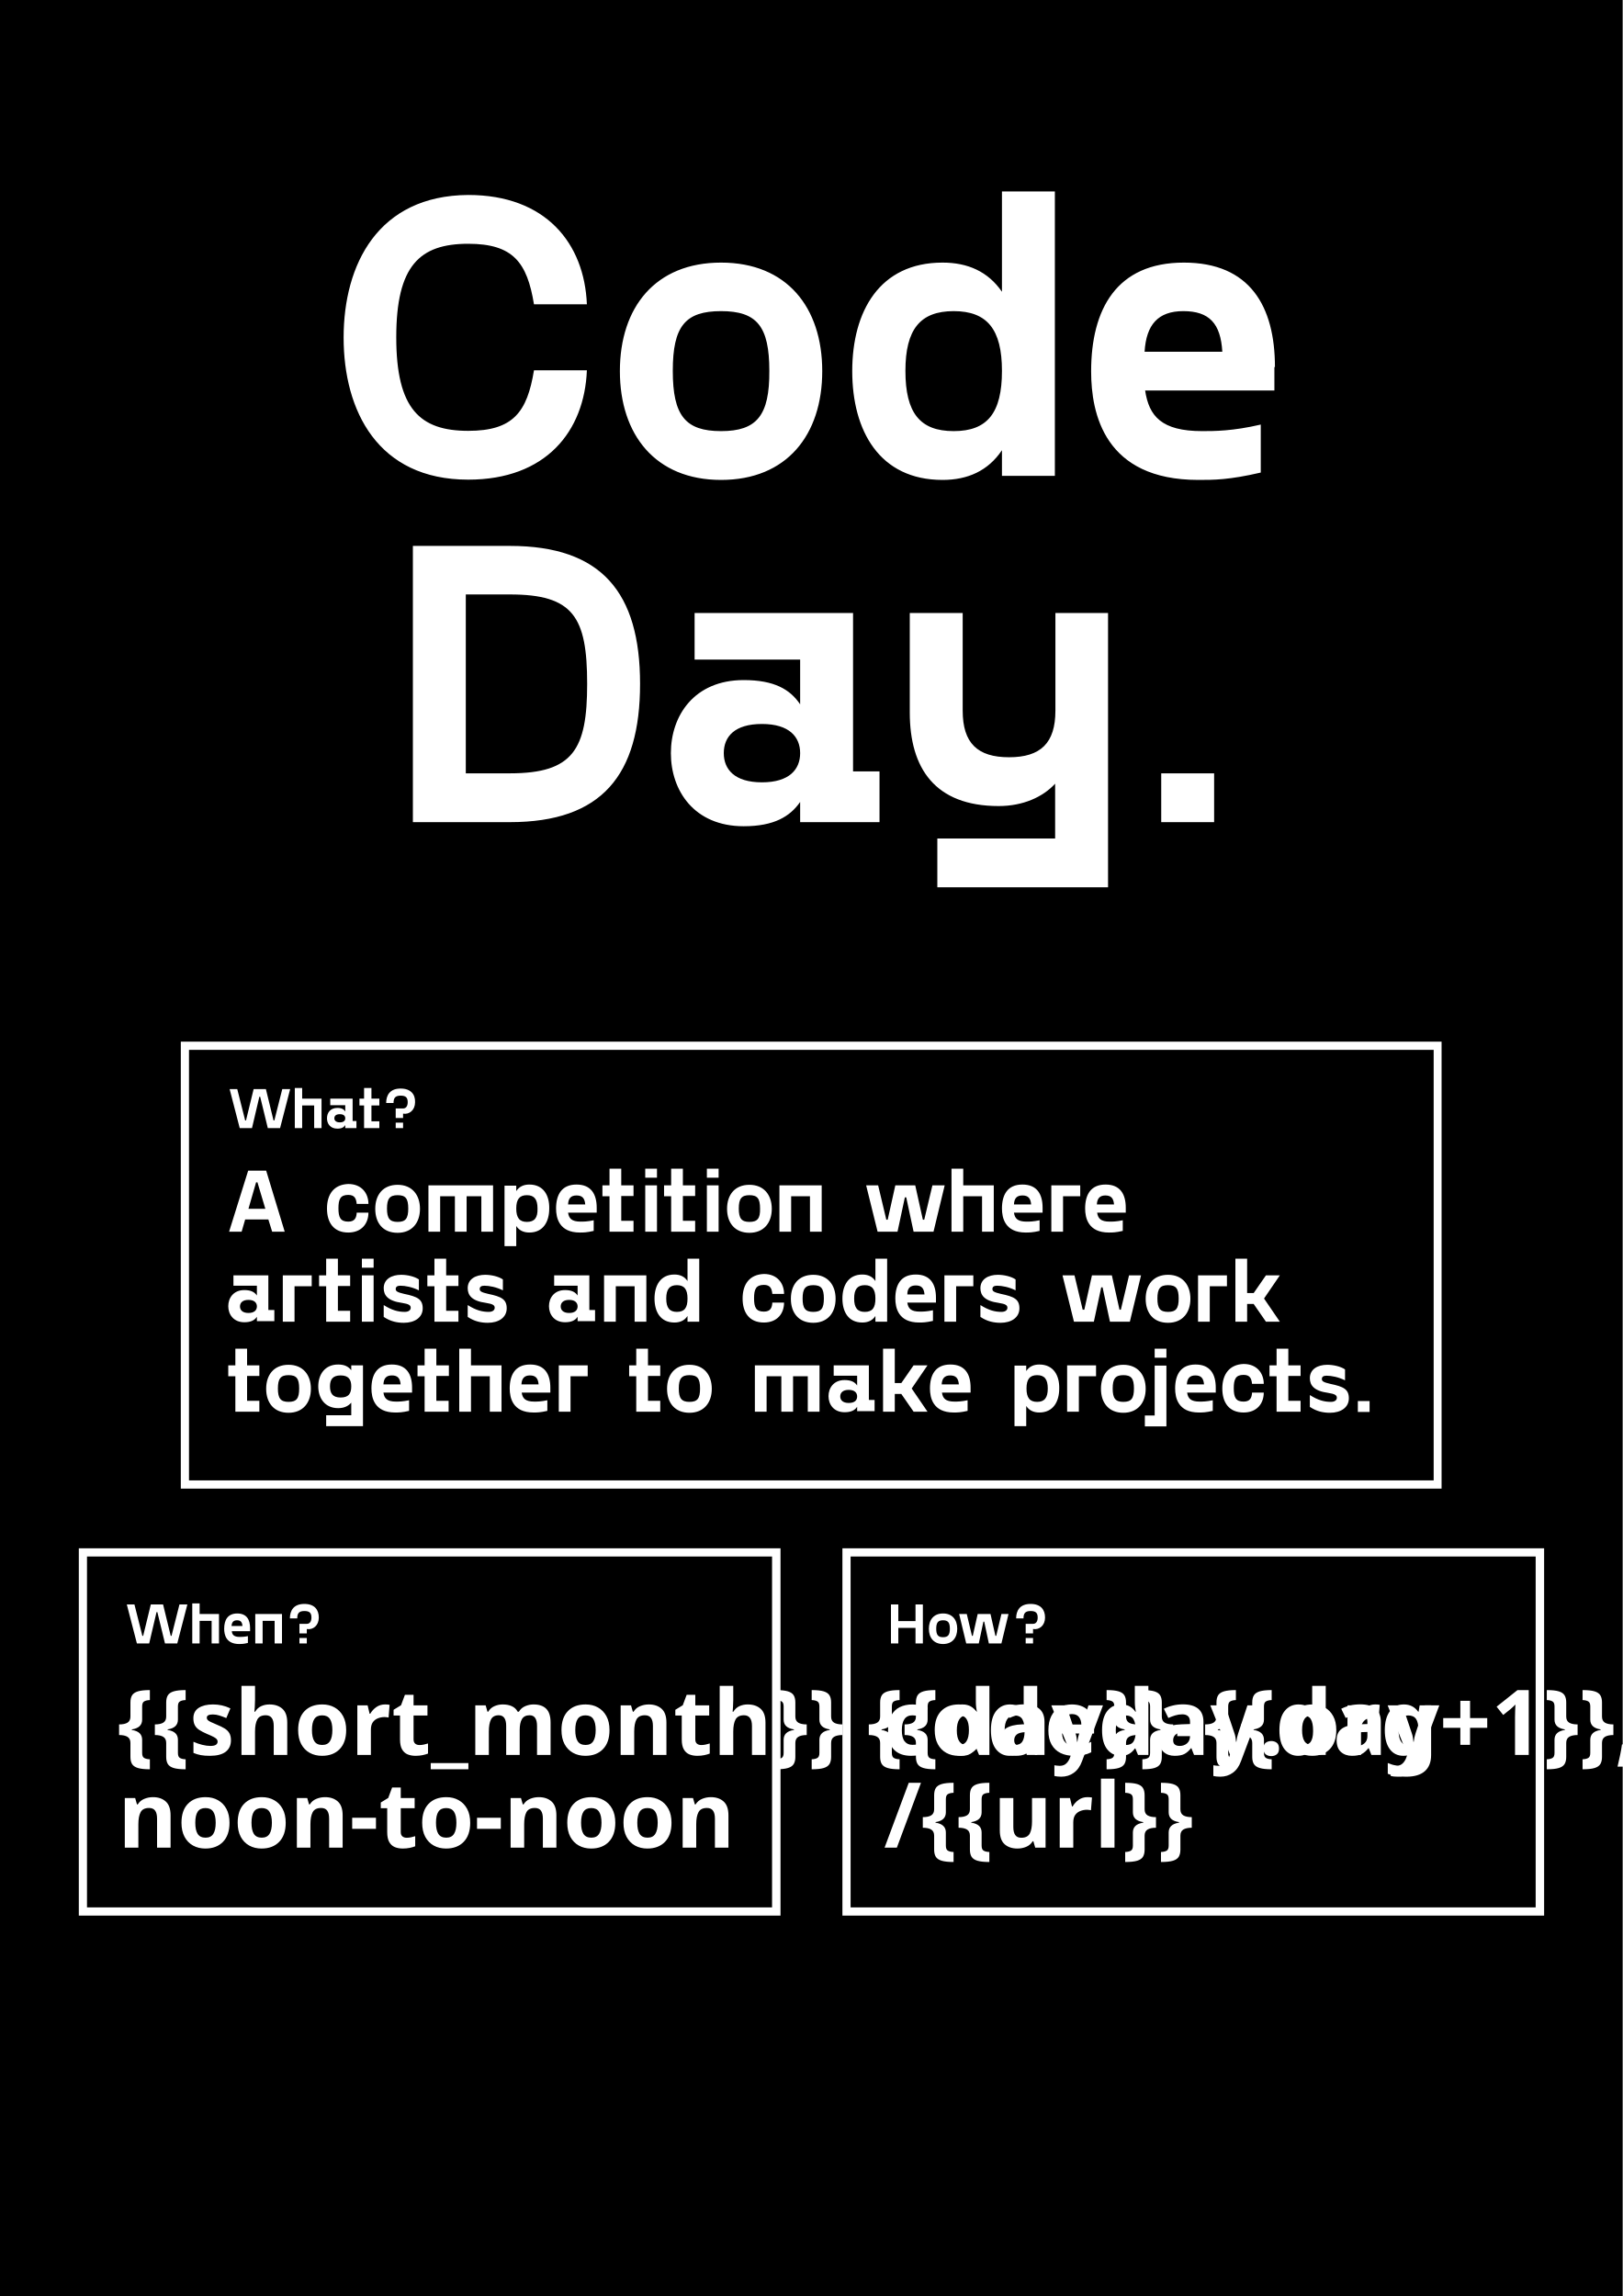
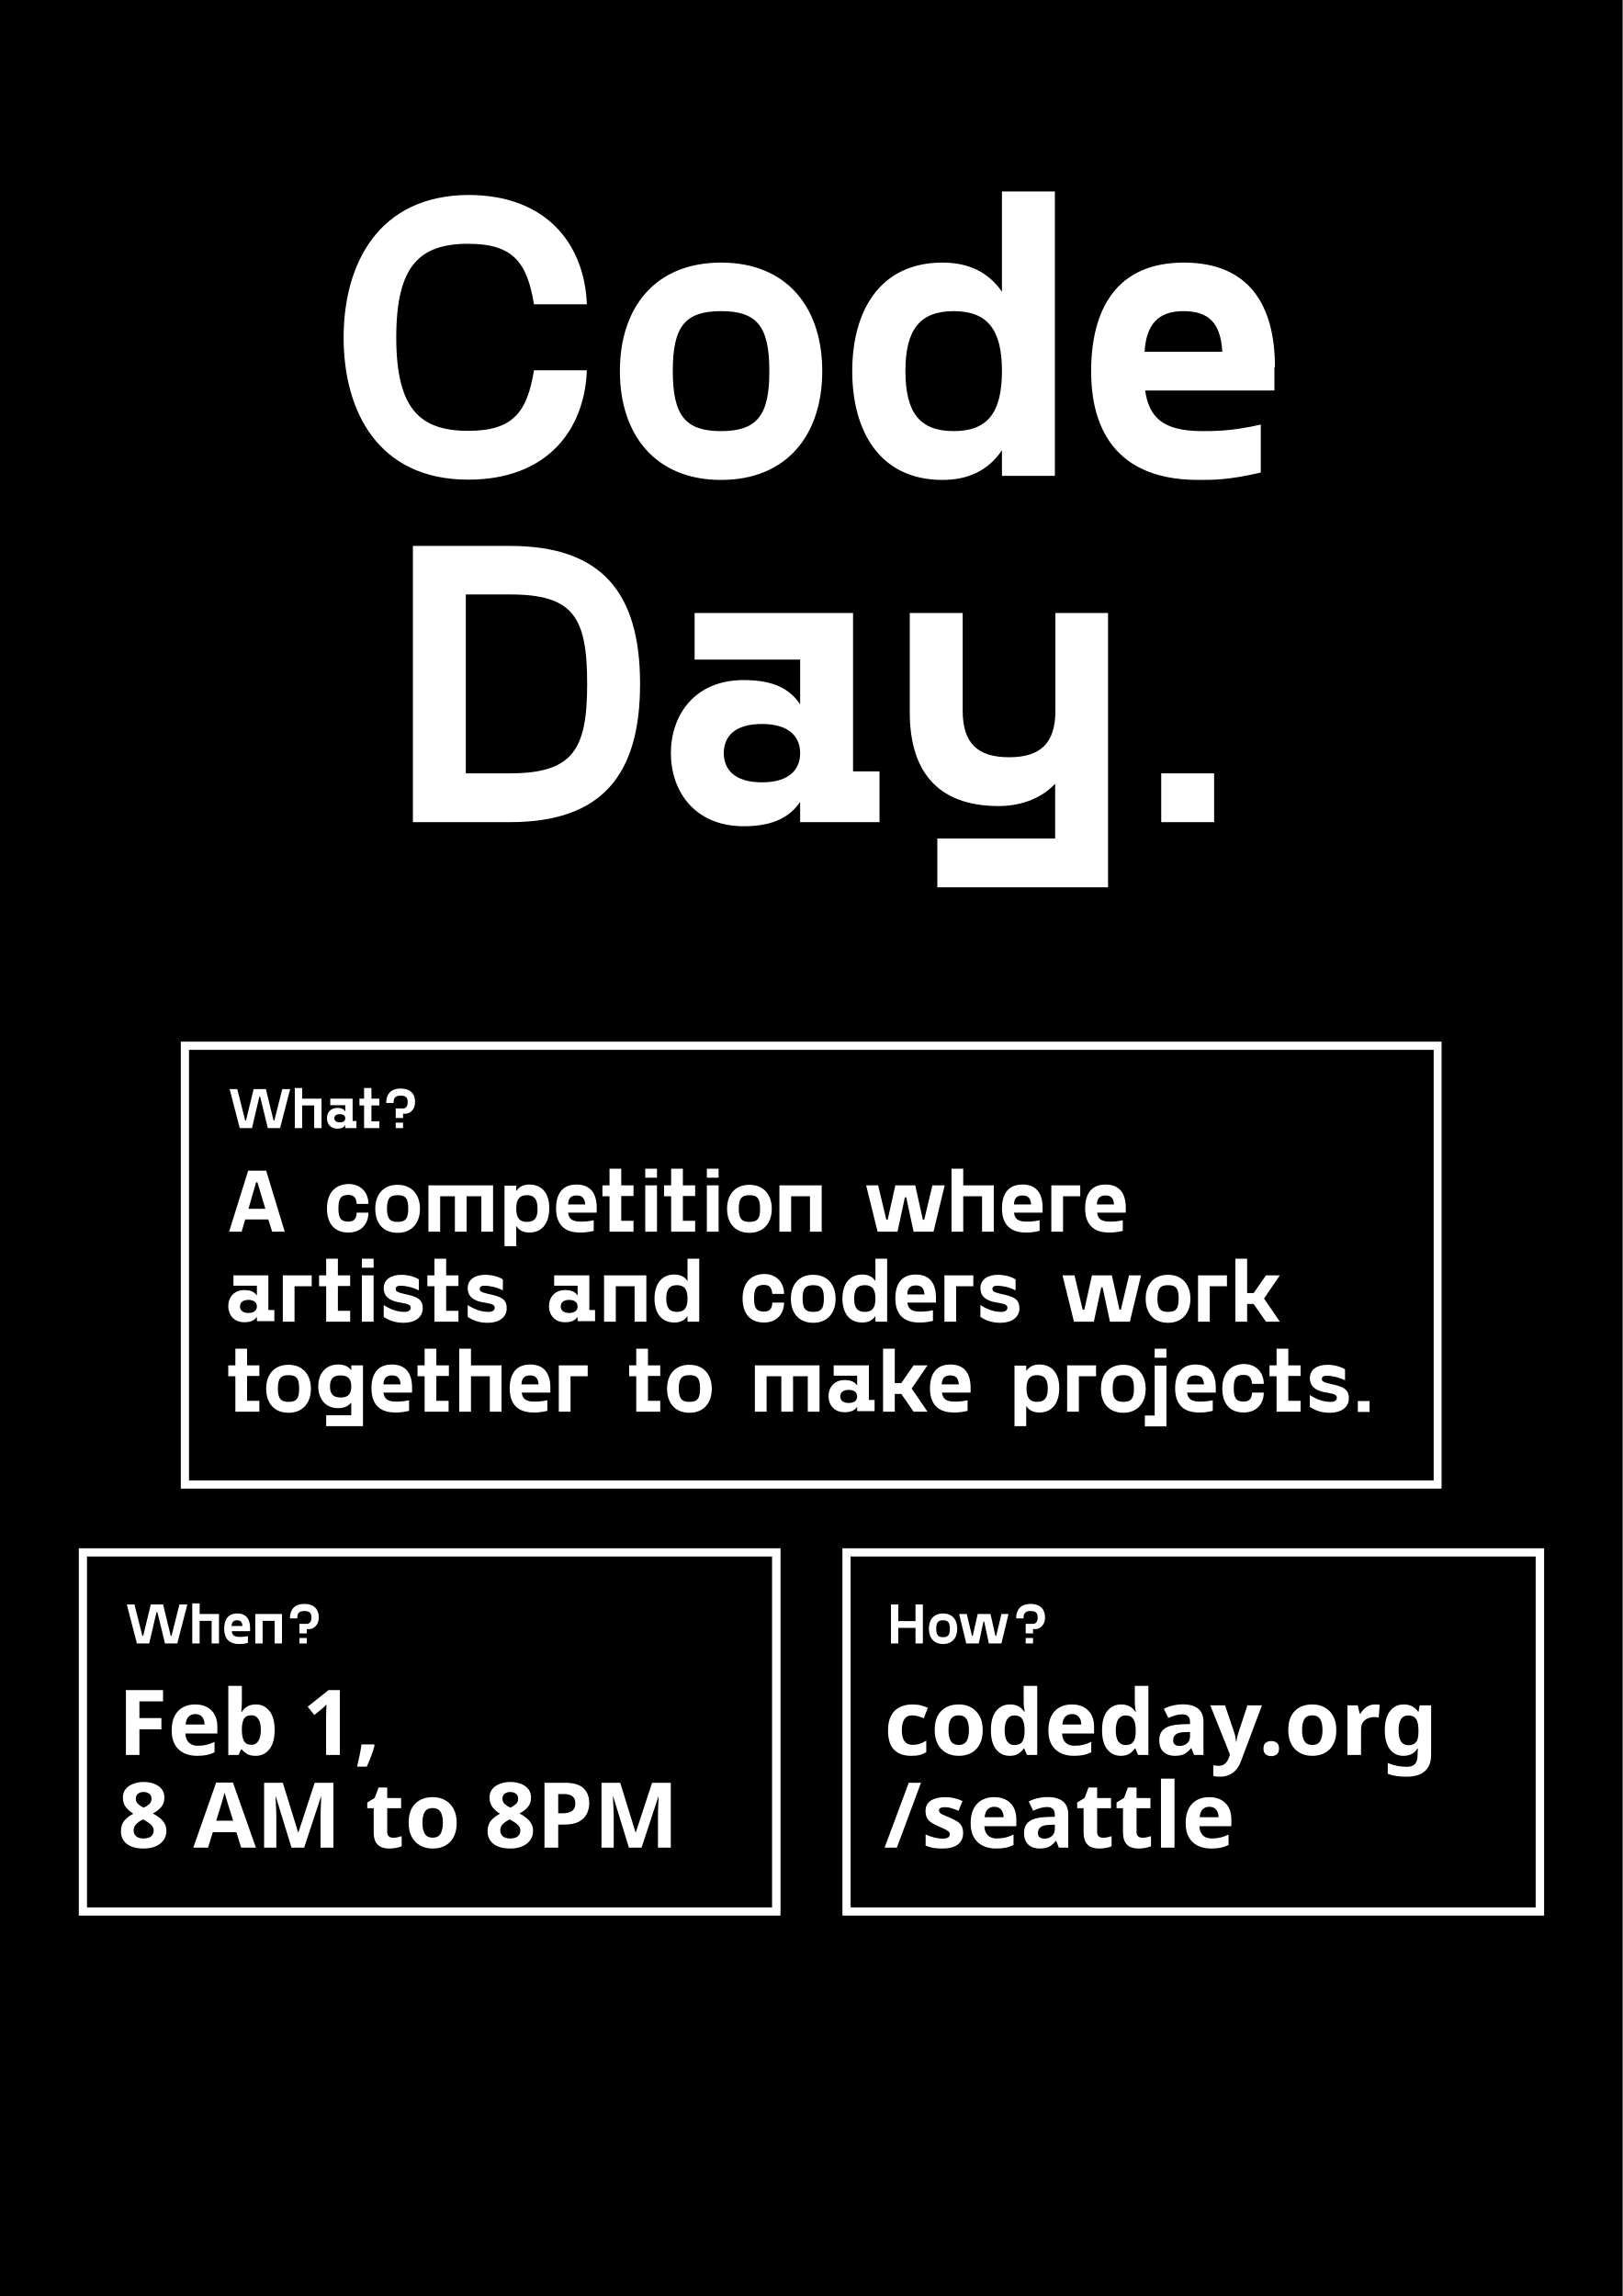
<svg xmlns="http://www.w3.org/2000/svg" xmlns:xlink="http://www.w3.org/1999/xlink" version="1.1" id="Layer_1" x="0px" y="0px" viewBox="0 0 595 842" style="enable-background:new 0 0 595 842;" xml:space="preserve">
  <defs id="defs11086" />
  <style type="text/css" id="style11019">
	.st0{clip-path:url(#SVGID_2_);fill-rule:evenodd;clip-rule:evenodd;fill:#F43737;}
	.st1{clip-path:url(#SVGID_2_);fill:#FFFFFF;}
	.st2{clip-path:url(#SVGID_2_);fill:#504CF1;}
	.st3{clip-path:url(#SVGID_4_);fill-rule:evenodd;clip-rule:evenodd;}
	.st4{clip-path:url(#SVGID_4_);fill:#FFFFFF;}
	.st5{clip-path:url(#SVGID_4_);}
	.st6{clip-path:url(#SVGID_6_);fill:#FFFFFF;}
	.st7{clip-path:url(#SVGID_8_);fill:#FFFFFF;}
	.st8{clip-path:url(#SVGID_10_);fill:#FFFFFF;}
	.st9{clip-path:url(#SVGID_12_);fill-rule:evenodd;clip-rule:evenodd;}
	.st10{clip-path:url(#SVGID_12_);fill:#FFFFFF;}
	.st11{clip-path:url(#SVGID_12_);fill:#504CF1;}
	.st12{clip-path:url(#SVGID_12_);}
	.st13{fill:#FFFFFF;}
	.st14{font-family:'GoshaSans-Bold';}
	.st15{font-size:33.294px;}
</style>
  <g id="g11069">
    <defs id="defs11022">
      <rect id="SVGID_3_" width="595" height="842" />
    </defs>
    <clipPath id="SVGID_2_">
      <use xlink:href="#SVGID_3_" style="overflow:visible;" id="use11024" />
    </clipPath>
    <rect style="clip-path:url(#SVGID_2_);fill-rule:evenodd;clip-rule:evenodd;" width="595" height="842" clip-path="url(#SVGID_2_)" id="rect11027" />
    <path class="st1" d="M425.8,283.6v17.9h19.4v-17.9H425.8z M387,224.8v35.8c0,11.9-5.4,17.1-17,17.1c-11.6,0-17-5.2-17-17.1v-35.8   h-19.4v36.5c0,20.4,9.2,34.3,32.6,34.3c8.9,0,16.2-3.3,20.7-8.2v20.1h-43.2v17.9h62.6V224.8H387z M279.4,286.9   c-10.1,0-14-4.8-14-10.7c0-6,3.9-10.7,14-10.7c10.1,0,14,4.8,14,10.7C293.4,282.1,289.5,286.9,279.4,286.9z M312.8,282.9v-58.1   h-58.1v17.1h38.7v16.4c-3.7-5.5-9.5-8.9-20.7-8.9c-18.2,0-26.7,13.1-26.7,26.8s8.5,26.8,26.7,26.8c11.2,0,17-3.6,20.7-8.9v7.4h29.1   v-18.6H312.8z M187,283.6h-16.2v-65.6H187c23.2,0,28.3,8.2,28.3,32.8C215.3,274.8,210.2,283.6,187,283.6z M187,200.2h-35.6v101.3   H187c33.7,0,47.7-17.3,47.7-50.7C234.7,217.3,220.6,200.2,187,200.2z M433.9,114.1c9.5,0,13.7,4.5,14.3,14.9h-28.5   C420.3,119.1,424.6,114.1,433.9,114.1z M467.5,134.6c0-22.3-9.2-38.3-33.4-38.3c-24.7,0-34,17.1-34,39.9c0,15.5,4.9,39.8,39.3,39.8   c5.7,0,11.3,0,22.9-2.7v-17.6c-10.3,2.4-17,2.4-21.5,2.4c-14.9,0-19.5-5.5-20.9-14.9h47.4V134.6z M349.7,158.1   c-12.4,0-17.7-6.7-17.7-22.1c0-15.2,5.4-21.9,17.7-21.9s17.7,6.7,17.7,21.9C367.4,151.4,362.1,158.1,349.7,158.1z M367.4,70.2V107   c-5.1-7.4-12.5-10.7-21.8-10.7c-23.1,0-33.1,17.9-33.1,39.8c0,21.9,10,39.9,33.1,39.9c9.2,0,16.7-3.3,21.8-10.9v9.4h19.4V70.2   H367.4z M264.4,158.1c-13.1,0-17.7-5.7-17.7-22.1c0-16.4,4.6-21.9,17.7-21.9s17.7,5.5,17.7,21.9   C282.2,152.4,277.5,158.1,264.4,158.1z M264.4,176c24.1,0,37.1-16.5,37.1-39.9c0-23.4-13-39.8-37.1-39.8s-37.1,16.4-37.1,39.8   C227.3,159.4,240.3,176,264.4,176z M126,123.8c0,26.8,12.5,52.1,45.7,52.1c28.5,0,42.6-17.7,43.5-40.1h-19.4   c-2.5,15.3-7.6,22.2-24.1,22.2c-17.7,0-26.4-8-26.4-34.3s8.6-34.3,26.4-34.3c16.5,0,21.6,6.9,24.1,22.2h19.4   c-0.9-22.3-15-40.1-43.5-40.1C138.6,71.7,126,97,126,123.8z" clip-path="url(#SVGID_2_)" id="path11029" />
    <g style="clip-path:url(#SVGID_2_);" clip-path="url(#SVGID_2_)" id="g11039">
      <defs id="defs11032">
        <rect id="SVGID_5_" x="66.3" y="382" width="462.3" height="163.9" />
      </defs>
      <clipPath id="SVGID_4_">
        <use xlink:href="#SVGID_5_" style="overflow:visible;" id="use11034" />
      </clipPath>
      <path class="st4" d="M69.3,545.9V382h-6v163.9H69.3z M528.7,542.9H66.3v6h462.3V542.9z M525.7,382v163.9h6V382H525.7z M66.3,385    h462.3v-6H66.3V385z M66.3,545.9h-3v3h3V545.9z M528.7,545.9v3h3v-3H528.7z M528.7,382h3v-3h-3V382z M66.3,382v-3h-3v3H66.3z" clip-path="url(#SVGID_4_)" id="path11037" />
    </g>
    <path class="st1" d="M145.1,413.7h2.7v-2h-2.7V413.7z M146.9,399.2c-3.9,0-5.3,2.4-5.3,5.3h2.7c0-1.7,0.5-2.7,2.6-2.7   c1.9,0,2.6,0.7,2.6,2.4c0,1.4-0.6,2.3-1.7,2.3h-2.7v3.5h2.7v-1.6c2.3,0.4,4.4-1.3,4.4-4.2C152.3,401.3,150.6,399.2,146.9,399.2z    M139.1,405.4v-2.5h-2.9V399h-2.7v3.9h-1.7v2.5h1.7v8.3h5.6v-2.5h-2.9v-5.8H139.1z M124.6,411.6c-1.4,0-2-0.7-2-1.5s0.5-1.5,2-1.5   s2,0.7,2,1.5S126.1,411.6,124.6,411.6z M129.3,411.1v-8.2h-8.2v2.4h5.5v2.3c-0.5-0.8-1.3-1.3-2.9-1.3c-2.6,0-3.8,1.8-3.8,3.8   s1.2,3.8,3.8,3.8c1.6,0,2.4-0.5,2.9-1.3v1.1h4.1v-2.6H129.3z M117.9,402.9h-7.1V399h-2.7v14.7h2.7v-8.3h4.4v8.3h2.7V402.9z    M103.5,399.4l-2.9,11.5h-0.3l-2.8-11.5H93l-2.8,11.5h-0.3L87,399.4h-2.8l3.7,14.3h4.5l2.7-11.5h0.3l2.8,11.5h4.5l3.7-14.3H103.5z" clip-path="url(#SVGID_2_)" id="path11041" />
    <path class="st1" d="M497.9,513.8v4h4.3v-4H497.9z M480.4,516c2.4,1.6,4.8,2.1,7.3,2.1c3.9,0,6.9-1.9,6.9-5.3   c0-3.3-1.9-4.3-6.8-5.3c-2.6-0.6-3.1-1-3.1-1.8c0-0.8,0.6-1.2,1.7-1.2c1.8,0,4.4,0.5,6.8,1.7v-4c-1.6-1.1-4.3-1.7-6.5-1.7   c-3.5,0-6.4,1.6-6.4,4.9c0,2.6,1.5,4.7,6.7,5.4c2.6,0.4,3.2,0.9,3.2,1.8c0,0.8-0.7,1.5-2.2,1.5c-2.4,0-4.7-0.6-7.7-2.5V516z    M476.9,504.7v-4h-4.5v-6.1h-4.3v6.1h-2.6v4h2.6v13h8.8v-4h-4.5v-9.1H476.9z M448.2,509.2c0,5.2,2.5,8.8,7.8,8.8   c4.9,0,7.4-3.3,7.4-7.3h-4.3c-0.1,1.9-0.7,3.3-3.1,3.3c-2.9,0-3.6-1.6-3.6-4.9c0-3.3,0.7-4.9,3.6-4.9c2.4,0,2.9,1.4,3.1,3.3h4.3   c0-3.9-2.5-7.3-7.4-7.3C450.8,500.4,448.2,504,448.2,509.2z M438.3,504.4c2.1,0,3,1,3.2,3.3h-6.3   C435.3,505.5,436.3,504.4,438.3,504.4z M445.8,508.9c0-4.9-2-8.5-7.4-8.5c-5.5,0-7.5,3.8-7.5,8.8c0,3.4,1.1,8.8,8.7,8.8   c1.3,0,2.5,0,5.1-0.6v-3.9c-2.3,0.5-3.8,0.5-4.8,0.5c-3.3,0-4.3-1.2-4.6-3.3h10.5V508.9z M423.4,519.1h-3.6v4h7.9v-22.3h-4.3V519.1   z M423.4,494.6v3.3h4.3v-3.3H423.4z M411.9,514.1c-2.9,0-3.9-1.3-3.9-4.9c0-3.6,1-4.9,3.9-4.9s3.9,1.2,3.9,4.9   C415.8,512.9,414.8,514.1,411.9,514.1z M411.9,518.1c5.3,0,8.2-3.7,8.2-8.8s-2.9-8.8-8.2-8.8s-8.2,3.6-8.2,8.8   S406.6,518.1,411.9,518.1z M401.9,500.7h-10.6v17h4.3v-13h6.3V500.7z M380.3,514.1c-2.7,0-3.9-1.5-3.9-4.9c0-3.4,1.2-4.9,3.9-4.9   c2.7,0,3.9,1.5,3.9,4.9C384.2,512.6,383,514.1,380.3,514.1z M381.1,500.4c-2,0-3.7,0.7-4.8,2.4v-2H372V523h4.3v-7.4   c1.1,1.7,2.8,2.4,4.8,2.4c5.1,0,7.3-4,7.3-8.8C388.5,504.4,386.3,500.4,381.1,500.4z M348.4,504.4c2.1,0,3,1,3.2,3.3h-6.3   C345.4,505.5,346.4,504.4,348.4,504.4z M355.9,508.9c0-4.9-2-8.5-7.4-8.5c-5.5,0-7.5,3.8-7.5,8.8c0,3.4,1.1,8.8,8.7,8.8   c1.3,0,2.5,0,5.1-0.6v-3.9c-2.3,0.5-3.8,0.5-4.8,0.5c-3.3,0-4.3-1.2-4.6-3.3h10.5V508.9z M340.1,500.7H335l-4.5,6.5h-2.4v-12.6   h-4.3v23.1h4.3v-6.5h2.4l4.5,6.5h5.1l-5.8-8.5L340.1,500.7z M311.2,514.5c-2.2,0-3.1-1.1-3.1-2.4c0-1.3,0.9-2.4,3.1-2.4   s3.1,1.1,3.1,2.4C314.3,513.5,313.4,514.5,311.2,514.5z M318.6,513.6v-12.9h-12.9v3.8h8.6v3.6c-0.8-1.2-2.1-2-4.6-2   c-4,0-5.9,2.9-5.9,5.9c0,3,1.9,5.9,5.9,5.9c2.5,0,3.8-0.8,4.6-2v1.6h6.4v-4.1H318.6z M300.6,500.7h-23.8v17h4.3v-13h5.4v13h4.3v-13   h5.4v13h4.3V500.7z M252.8,514.1c-2.9,0-3.9-1.3-3.9-4.9c0-3.6,1-4.9,3.9-4.9c2.9,0,3.9,1.2,3.9,4.9   C256.7,512.9,255.7,514.1,252.8,514.1z M252.8,518.1c5.3,0,8.2-3.7,8.2-8.8s-2.9-8.8-8.2-8.8c-5.3,0-8.2,3.6-8.2,8.8   S247.5,518.1,252.8,518.1z M242.1,504.7v-4h-4.5v-6.1h-4.3v6.1h-2.6v4h2.6v13h8.8v-4h-4.5v-9.1H242.1z M215.5,500.7h-10.6v17h4.3   v-13h6.3V500.7z M194.3,504.4c2.1,0,3,1,3.2,3.3h-6.3C191.3,505.5,192.3,504.4,194.3,504.4z M201.8,508.9c0-4.9-2-8.5-7.4-8.5   c-5.5,0-7.5,3.8-7.5,8.8c0,3.4,1.1,8.8,8.7,8.8c1.3,0,2.5,0,5.1-0.6v-3.9c-2.3,0.5-3.8,0.5-4.8,0.5c-3.3,0-4.3-1.2-4.6-3.3h10.5   V508.9z M183.9,500.7h-11.2v-6.1h-4.3v23.1h4.3v-13h6.9v13h4.3V500.7z M164.6,504.7v-4H160v-6.1h-4.3v6.1h-2.6v4h2.6v13h8.8v-4H160   v-9.1H164.6z M143.7,504.4c2.1,0,3,1,3.2,3.3h-6.3C140.7,505.5,141.6,504.4,143.7,504.4z M151.1,508.9c0-4.9-2-8.5-7.4-8.5   c-5.5,0-7.5,3.8-7.5,8.8c0,3.4,1.1,8.8,8.7,8.8c1.3,0,2.5,0,5.1-0.6v-3.9c-2.3,0.5-3.8,0.5-4.8,0.5c-3.3,0-4.3-1.2-4.6-3.3h10.5   V508.9z M124.9,512.5c-2.9,0-3.9-1.5-3.9-4.1c0-2.5,1-4,3.9-4s3.9,1.5,3.9,4C128.8,511.1,127.8,512.5,124.9,512.5z M128.8,500.7   v1.8c-1-1.3-2.4-2.1-4.8-2.1c-4.9,0-7.3,3.7-7.3,8c0,4.3,2.4,8,7.3,8c2.4,0,3.8-0.9,4.8-2v4.6h-9.2v4h13.5v-22.3H128.8z    M105.8,514.1c-2.9,0-3.9-1.3-3.9-4.9c0-3.6,1-4.9,3.9-4.9s3.9,1.2,3.9,4.9C109.7,512.9,108.7,514.1,105.8,514.1z M105.8,518.1   c5.3,0,8.2-3.7,8.2-8.8s-2.9-8.8-8.2-8.8s-8.2,3.6-8.2,8.8S100.5,518.1,105.8,518.1z M95.1,504.7v-4h-4.5v-6.1h-4.3v6.1h-2.6v4h2.6   v13h8.8v-4h-4.5v-9.1H95.1z M469.3,467.7h-5.1l-4.5,6.5h-2.4v-12.6H453v23.1h4.3v-6.5h2.4l4.5,6.5h5.1l-5.8-8.5L469.3,467.7z    M449.9,467.7h-10.6v17h4.3v-13h6.3V467.7z M428.3,481.1c-2.9,0-3.9-1.3-3.9-4.9s1-4.9,3.9-4.9s3.9,1.2,3.9,4.9   S431.2,481.1,428.3,481.1z M428.3,485.1c5.3,0,8.2-3.7,8.2-8.8s-2.9-8.8-8.2-8.8s-8.2,3.6-8.2,8.8S422.9,485.1,428.3,485.1z    M414,467.7l-3,12.6h-0.5l-2.8-12.6h-7.3l-2.8,12.6H397l-3-12.6h-4.4l4.2,17h7.3l2.7-12.6h0.5l2.7,12.6h7.3l4.1-17H414z M359.6,483   c2.4,1.6,4.8,2.1,7.3,2.1c3.9,0,6.9-1.9,6.9-5.3c0-3.3-1.9-4.3-6.8-5.3c-2.6-0.6-3.1-1-3.1-1.8c0-0.8,0.6-1.2,1.7-1.2   c1.8,0,4.4,0.5,6.8,1.7v-4c-1.6-1.1-4.3-1.7-6.5-1.7c-3.5,0-6.4,1.6-6.4,4.9c0,2.6,1.5,4.7,6.7,5.4c2.6,0.4,3.2,0.9,3.2,1.8   c0,0.8-0.7,1.5-2.2,1.5c-2.4,0-4.7-0.6-7.7-2.5V483z M356.9,467.7h-10.6v17h4.3v-13h6.3V467.7z M335.8,471.4c2.1,0,3,1,3.2,3.3   h-6.3C332.7,472.5,333.7,471.4,335.8,471.4z M343.2,475.9c0-4.9-2-8.5-7.4-8.5c-5.5,0-7.5,3.8-7.5,8.8c0,3.4,1.1,8.8,8.7,8.8   c1.3,0,2.5,0,5.1-0.6v-3.9c-2.3,0.5-3.8,0.5-4.8,0.5c-3.3,0-4.3-1.2-4.6-3.3h10.5V475.9z M317.1,481.1c-2.7,0-3.9-1.5-3.9-4.9   c0-3.4,1.2-4.9,3.9-4.9c2.7,0,3.9,1.5,3.9,4.9C321,479.6,319.9,481.1,317.1,481.1z M321,461.6v8.2c-1.1-1.7-2.8-2.4-4.8-2.4   c-5.1,0-7.3,4-7.3,8.8c0,4.9,2.2,8.8,7.3,8.8c2,0,3.7-0.7,4.8-2.4v2.1h4.3v-23.1H321z M298.2,481.1c-2.9,0-3.9-1.3-3.9-4.9   s1-4.9,3.9-4.9c2.9,0,3.9,1.2,3.9,4.9S301.1,481.1,298.2,481.1z M298.2,485.1c5.3,0,8.2-3.7,8.2-8.8s-2.9-8.8-8.2-8.8   c-5.3,0-8.2,3.6-8.2,8.8S292.9,485.1,298.2,485.1z M272.3,476.2c0,5.2,2.5,8.8,7.8,8.8c4.9,0,7.4-3.3,7.4-7.3h-4.3   c-0.1,1.9-0.7,3.3-3.1,3.3c-2.9,0-3.6-1.6-3.6-4.9c0-3.3,0.7-4.9,3.6-4.9c2.4,0,2.9,1.4,3.1,3.3h4.3c0-3.9-2.5-7.3-7.4-7.3   C274.8,467.4,272.3,471,272.3,476.2z M248.2,481.1c-2.7,0-3.9-1.5-3.9-4.9c0-3.4,1.2-4.9,3.9-4.9s3.9,1.5,3.9,4.9   C252.1,479.6,251,481.1,248.2,481.1z M252.1,461.6v8.2c-1.1-1.7-2.8-2.4-4.8-2.4c-5.1,0-7.3,4-7.3,8.8c0,4.9,2.2,8.8,7.3,8.8   c2,0,3.7-0.7,4.8-2.4v2.1h4.3v-23.1H252.1z M237,467.7h-15.5v17h4.3v-13h6.9v13h4.3V467.7z M208.7,481.5c-2.2,0-3.1-1.1-3.1-2.4   s0.9-2.4,3.1-2.4c2.2,0,3.1,1.1,3.1,2.4S210.9,481.5,208.7,481.5z M216.1,480.6v-12.9h-12.9v3.8h8.6v3.6c-0.8-1.2-2.1-2-4.6-2   c-4,0-5.9,2.9-5.9,5.9s1.9,5.9,5.9,5.9c2.5,0,3.8-0.8,4.6-2v1.6h6.4v-4.1H216.1z M171.6,483c2.4,1.6,4.8,2.1,7.3,2.1   c3.9,0,6.9-1.9,6.9-5.3c0-3.3-1.9-4.3-6.8-5.3c-2.6-0.6-3.1-1-3.1-1.8c0-0.8,0.6-1.2,1.7-1.2c1.8,0,4.4,0.5,6.8,1.7v-4   c-1.6-1.1-4.3-1.7-6.5-1.7c-3.5,0-6.4,1.6-6.4,4.9c0,2.6,1.5,4.7,6.7,5.4c2.6,0.4,3.2,0.9,3.2,1.8c0,0.8-0.7,1.5-2.2,1.5   c-2.4,0-4.7-0.6-7.7-2.5V483z M168.1,471.7v-4h-4.5v-6.1h-4.3v6.1h-2.6v4h2.6v13h8.8v-4h-4.5v-9.1H168.1z M140.8,483   c2.4,1.6,4.8,2.1,7.3,2.1c3.9,0,6.9-1.9,6.9-5.3c0-3.3-1.9-4.3-6.8-5.3c-2.6-0.6-3.1-1-3.1-1.8c0-0.8,0.6-1.2,1.7-1.2   c1.8,0,4.4,0.5,6.8,1.7v-4c-1.6-1.1-4.3-1.7-6.5-1.7c-3.5,0-6.4,1.6-6.4,4.9c0,2.6,1.5,4.7,6.7,5.4c2.6,0.4,3.2,0.9,3.2,1.8   c0,0.8-0.7,1.5-2.2,1.5c-2.4,0-4.7-0.6-7.7-2.5V483z M132.7,467.7v17h4.3v-17H132.7z M132.7,461.6v3.3h4.3v-3.3H132.7z    M128.4,471.7v-4h-4.5v-6.1h-4.3v6.1H117v4h2.6v13h8.8v-4h-4.5v-9.1H128.4z M114.3,467.7h-10.6v17h4.3v-13h6.3V467.7z M91.1,481.5   c-2.2,0-3.1-1.1-3.1-2.4s0.9-2.4,3.1-2.4c2.2,0,3.1,1.1,3.1,2.4S93.3,481.5,91.1,481.5z M98.4,480.6v-12.9H85.6v3.8h8.6v3.6   c-0.8-1.2-2.1-2-4.6-2c-4,0-5.9,2.9-5.9,5.9s1.9,5.9,5.9,5.9c2.5,0,3.8-0.8,4.6-2v1.6h6.4v-4.1H98.4z M405.3,438.4   c2.1,0,3,1,3.2,3.3h-6.3C402.3,439.5,403.3,438.4,405.3,438.4z M412.8,442.9c0-4.9-2-8.5-7.4-8.5c-5.5,0-7.5,3.8-7.5,8.8   c0,3.4,1.1,8.8,8.7,8.8c1.3,0,2.5,0,5.1-0.6v-3.9c-2.3,0.5-3.8,0.5-4.8,0.5c-3.3,0-4.3-1.2-4.6-3.3h10.5V442.9z M396.1,434.7h-10.6   v17h4.3v-13h6.3V434.7z M374.9,438.4c2.1,0,3,1,3.2,3.3h-6.3C371.9,439.5,372.8,438.4,374.9,438.4z M382.3,442.9   c0-4.9-2-8.5-7.4-8.5c-5.5,0-7.5,3.8-7.5,8.8c0,3.4,1.1,8.8,8.7,8.8c1.3,0,2.5,0,5.1-0.6v-3.9c-2.3,0.5-3.8,0.5-4.8,0.5   c-3.3,0-4.3-1.2-4.6-3.3h10.5V442.9z M364.4,434.7h-11.2v-6.1h-4.3v23.1h4.3v-13h6.9v13h4.3V434.7z M341.9,434.7l-3,12.6h-0.5   l-2.8-12.6h-7.3l-2.8,12.6h-0.5l-3-12.6h-4.4l4.2,17h7.3l2.7-12.6h0.5l2.7,12.6h7.3l4.1-17H341.9z M301.3,434.7h-15.5v17h4.3v-13   h6.9v13h4.3V434.7z M274.8,448.1c-2.9,0-3.9-1.3-3.9-4.9c0-3.6,1-4.9,3.9-4.9c2.9,0,3.9,1.2,3.9,4.9   C278.8,446.9,277.7,448.1,274.8,448.1z M274.8,452.1c5.3,0,8.2-3.7,8.2-8.8s-2.9-8.8-8.2-8.8c-5.3,0-8.2,3.6-8.2,8.8   S269.5,452.1,274.8,452.1z M259.2,434.7v17h4.3v-17H259.2z M259.2,428.6v3.3h4.3v-3.3H259.2z M254.9,438.7v-4h-4.5v-6.1h-4.3v6.1   h-2.6v4h2.6v13h8.8v-4h-4.5v-9.1H254.9z M236.6,434.7v17h4.3v-17H236.6z M236.6,428.6v3.3h4.3v-3.3H236.6z M232.3,438.7v-4h-4.5   v-6.1h-4.3v6.1h-2.6v4h2.6v13h8.8v-4h-4.5v-9.1H232.3z M211.4,438.4c2.1,0,3,1,3.2,3.3h-6.3C208.4,439.5,209.3,438.4,211.4,438.4z    M218.8,442.9c0-4.9-2-8.5-7.4-8.5c-5.5,0-7.5,3.8-7.5,8.8c0,3.4,1.1,8.8,8.7,8.8c1.3,0,2.5,0,5.1-0.6v-3.9   c-2.3,0.5-3.8,0.5-4.8,0.5c-3.3,0-4.3-1.2-4.6-3.3h10.5V442.9z M193.2,448.1c-2.7,0-3.9-1.5-3.9-4.9c0-3.4,1.2-4.9,3.9-4.9   s3.9,1.5,3.9,4.9C197.2,446.6,196,448.1,193.2,448.1z M194.1,434.4c-2,0-3.7,0.7-4.8,2.4v-2H185V457h4.3v-7.4   c1.1,1.7,2.8,2.4,4.8,2.4c5.1,0,7.3-4,7.3-8.8C201.5,438.4,199.3,434.4,194.1,434.4z M180.9,434.7h-23.8v17h4.3v-13h5.4v13h4.3v-13   h5.4v13h4.3V434.7z M145.8,448.1c-2.9,0-3.9-1.3-3.9-4.9c0-3.6,1-4.9,3.9-4.9c2.9,0,3.9,1.2,3.9,4.9   C149.7,446.9,148.7,448.1,145.8,448.1z M145.8,452.1c5.3,0,8.2-3.7,8.2-8.8s-2.9-8.8-8.2-8.8c-5.3,0-8.2,3.6-8.2,8.8   S140.4,452.1,145.8,452.1z M119.9,443.2c0,5.2,2.5,8.8,7.8,8.8c4.9,0,7.4-3.3,7.4-7.3h-4.3c-0.1,1.9-0.7,3.3-3.1,3.3   c-2.9,0-3.6-1.6-3.6-4.9c0-3.3,0.7-4.9,3.6-4.9c2.4,0,2.9,1.4,3.1,3.3h4.3c0-3.9-2.5-7.3-7.4-7.3   C122.4,434.4,119.9,438,119.9,443.2z M91.1,443.3l2.8-9.7h0.5l2.9,9.7H91.1z M99.8,451.7h4.6l-6.8-22.4h-6.6L84,451.7h4.6l1.3-4.5   h8.5L99.8,451.7z" clip-path="url(#SVGID_2_)" id="path11043" />
    <g style="clip-path:url(#SVGID_2_);" clip-path="url(#SVGID_2_)" id="g11053">
      <defs id="defs11046">
        <rect id="SVGID_7_" x="28.9" y="567.8" width="257.3" height="134.7" />
      </defs>
      <clipPath id="SVGID_6_">
        <use xlink:href="#SVGID_7_" style="overflow:visible;" id="use11048" />
      </clipPath>
      <path class="st6" d="M31.9,702.5V567.8h-6v134.7H31.9z M286.1,699.5H28.9v6h257.3V699.5z M283.1,567.8v134.7h6V567.8H283.1z     M28.9,570.8h257.3v-6H28.9V570.8z M28.9,702.5h-3v3h3V702.5z M286.1,702.5v3h3v-3H286.1z M286.1,567.8h3v-3h-3V567.8z     M28.9,567.8v-3h-3v3H28.9z" clip-path="url(#SVGID_6_)" id="path11051" />
    </g>
    <path class="st1" d="M109.8,602.7h2.7v-2h-2.7V602.7z M111.6,588.2c-3.9,0-5.3,2.4-5.3,5.3h2.7c0-1.7,0.5-2.7,2.6-2.7   c1.9,0,2.6,0.7,2.6,2.4c0,1.4-0.6,2.3-1.7,2.3h-2.7v3.5h2.7v-1.6c2.3,0.4,4.4-1.3,4.4-4.2C116.9,590.3,115.3,588.2,111.6,588.2z    M103.5,591.9h-9.9v10.8h2.7v-8.3h4.4v8.3h2.7V591.9z M86.9,594.2c1.3,0,1.9,0.6,2,2.1h-4C85,594.9,85.6,594.2,86.9,594.2z    M91.7,597.1c0-3.2-1.3-5.4-4.7-5.4c-3.5,0-4.8,2.4-4.8,5.6c0,2.2,0.7,5.6,5.5,5.6c0.8,0,1.6,0,3.2-0.4v-2.5   c-1.4,0.3-2.4,0.3-3,0.3c-2.1,0-2.8-0.8-2.9-2.1h6.7V597.1z M80.3,591.9h-7.1V588h-2.7v14.7h2.7v-8.3h4.4v8.3h2.7V591.9z    M65.8,588.4l-2.9,11.5h-0.3l-2.8-11.5h-4.5l-2.8,11.5h-0.3l-2.9-11.5h-2.8l3.7,14.3h4.5l2.7-11.5h0.3l2.8,11.5H65l3.7-14.3H65.8z" clip-path="url(#SVGID_2_)" id="path11055" />
    <g style="clip-path:url(#SVGID_2_);" clip-path="url(#SVGID_2_)" id="g11065">
      <defs id="defs11058">
        <rect id="SVGID_9_" x="308.9" y="567.8" width="257.3" height="134.7" />
      </defs>
      <clipPath id="SVGID_8_">
        <use xlink:href="#SVGID_9_" style="overflow:visible;" id="use11060" />
      </clipPath>
      <path class="st7" d="M311.9,702.5V567.8h-6v134.7H311.9z M566.1,699.5H308.9v6h257.3V699.5z M563.1,567.8v134.7h6V567.8H563.1z     M308.9,570.8h257.3v-6H308.9V570.8z M308.9,702.5h-3v3h3V702.5z M566.1,702.5v3h3v-3H566.1z M566.1,567.8h3v-3h-3V567.8z     M308.9,567.8v-3h-3v3H308.9z" clip-path="url(#SVGID_8_)" id="path11063" />
    </g>
    <path class="st1" d="M376.1,602.7h2.7v-2h-2.7V602.7z M377.9,588.2c-3.9,0-5.3,2.4-5.3,5.3h2.7c0-1.7,0.5-2.7,2.6-2.7   c1.9,0,2.6,0.7,2.6,2.4c0,1.4-0.6,2.3-1.7,2.3h-2.7v3.5h2.7v-1.6c2.3,0.4,4.4-1.3,4.4-4.2C383.2,590.3,381.6,588.2,377.9,588.2z    M367.2,591.9l-1.9,8H365l-1.8-8h-4.7l-1.8,8h-0.3l-1.9-8h-2.8l2.6,10.8h4.6l1.7-8h0.3l1.7,8h4.6l2.6-10.8H367.2z M345.8,600.4   c-1.8,0-2.5-0.8-2.5-3.1c0-2.3,0.7-3.1,2.5-3.1s2.5,0.8,2.5,3.1C348.3,599.6,347.6,600.4,345.8,600.4z M345.8,602.9   c3.4,0,5.2-2.3,5.2-5.6c0-3.3-1.8-5.6-5.2-5.6s-5.2,2.3-5.2,5.6C340.6,600.6,342.4,602.9,345.8,602.9z M335.7,588.4v6.1h-6.3v-6.1   h-2.7v14.3h2.7V597h6.3v5.7h2.7v-14.3H335.7z" clip-path="url(#SVGID_2_)" id="path11067" />
  </g>
  <text transform="matrix(1 0 0 1 43.1709 643.5752)" id="text11075" style="-inkscape-font-specification:'Gosha Sans Bold';font-family:'Gosha Sans';font-weight:bold;font-style:normal;font-stretch:normal;font-variant:normal;">
-     <tspan x="0" y="0" class="st13 st14 st15" id="tspan11071" style="-inkscape-font-specification:'Gosha Sans Bold';font-family:'Gosha Sans';font-weight:bold;font-style:normal;font-stretch:normal;font-variant:normal;">{{short_month}} {{day}}-{{day+1}},</tspan>
-     <tspan x="0" y="34" class="st13 st14 st15" id="tspan11073" style="-inkscape-font-specification:'Gosha Sans Bold';font-family:'Gosha Sans';font-weight:bold;font-style:normal;font-stretch:normal;font-variant:normal;">noon-to-noon</tspan>
+     <tspan x="0" y="0" class="st13 st14 st15" id="tspan11071" style="-inkscape-font-specification:'Gosha Sans Bold';font-family:'Gosha Sans';font-weight:bold;font-style:normal;font-stretch:normal;font-variant:normal;">Feb 1,</tspan>
+     <tspan x="0" y="34" class="st13 st14 st15" id="tspan11073" style="-inkscape-font-specification:'Gosha Sans Bold';font-family:'Gosha Sans';font-weight:bold;font-style:normal;font-stretch:normal;font-variant:normal;">8 AM to 8PM</tspan>
  </text>
  <text transform="matrix(1 0 0 1 324.1274 643.5752)" id="text11081" style="-inkscape-font-specification:'Gosha Sans Bold';font-family:'Gosha Sans';font-weight:bold;font-style:normal;font-stretch:normal;font-variant:normal;">
    <tspan x="0" y="0" class="st13 st14 st15" id="tspan11077" style="-inkscape-font-specification:'Gosha Sans Bold';font-family:'Gosha Sans';font-weight:bold;font-style:normal;font-stretch:normal;font-variant:normal;">codeday.org</tspan>
-     <tspan x="0" y="34" class="st13 st14 st15" id="tspan11079" style="-inkscape-font-specification:'Gosha Sans Bold';font-family:'Gosha Sans';font-weight:bold;font-style:normal;font-stretch:normal;font-variant:normal;">/{{url}}</tspan>
+     <tspan x="0" y="34" class="st13 st14 st15" id="tspan11079" style="-inkscape-font-specification:'Gosha Sans Bold';font-family:'Gosha Sans';font-weight:bold;font-style:normal;font-stretch:normal;font-variant:normal;">/seattle</tspan>
  </text>
</svg>
